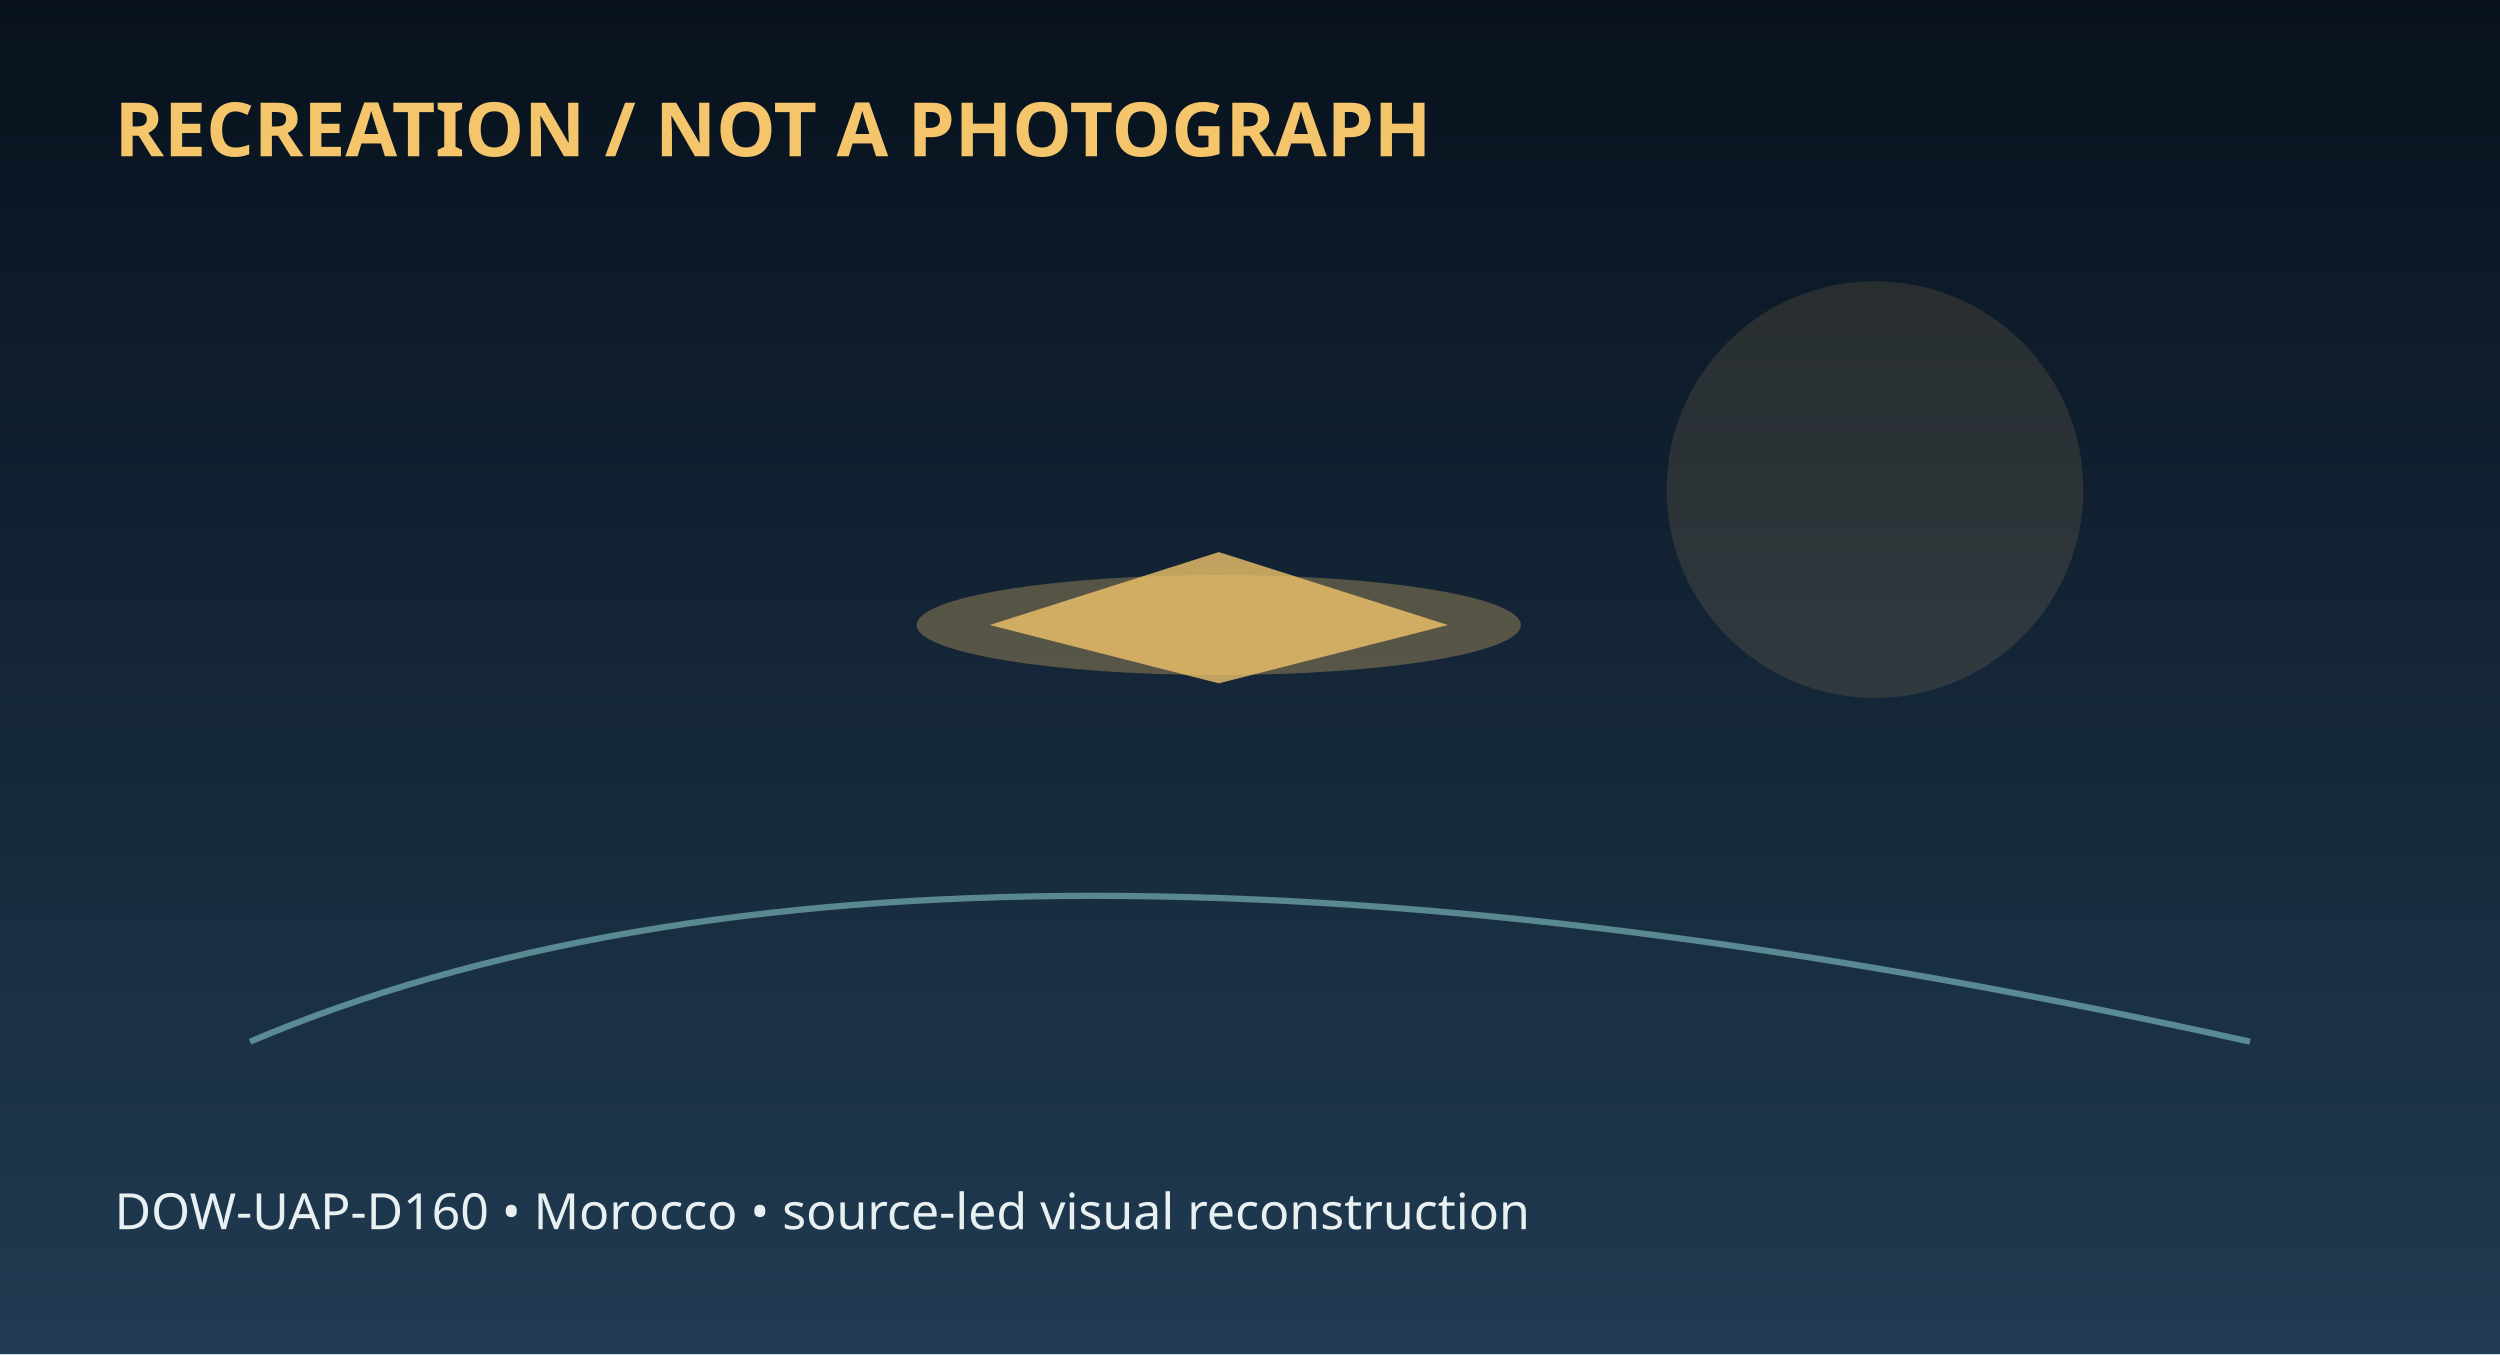
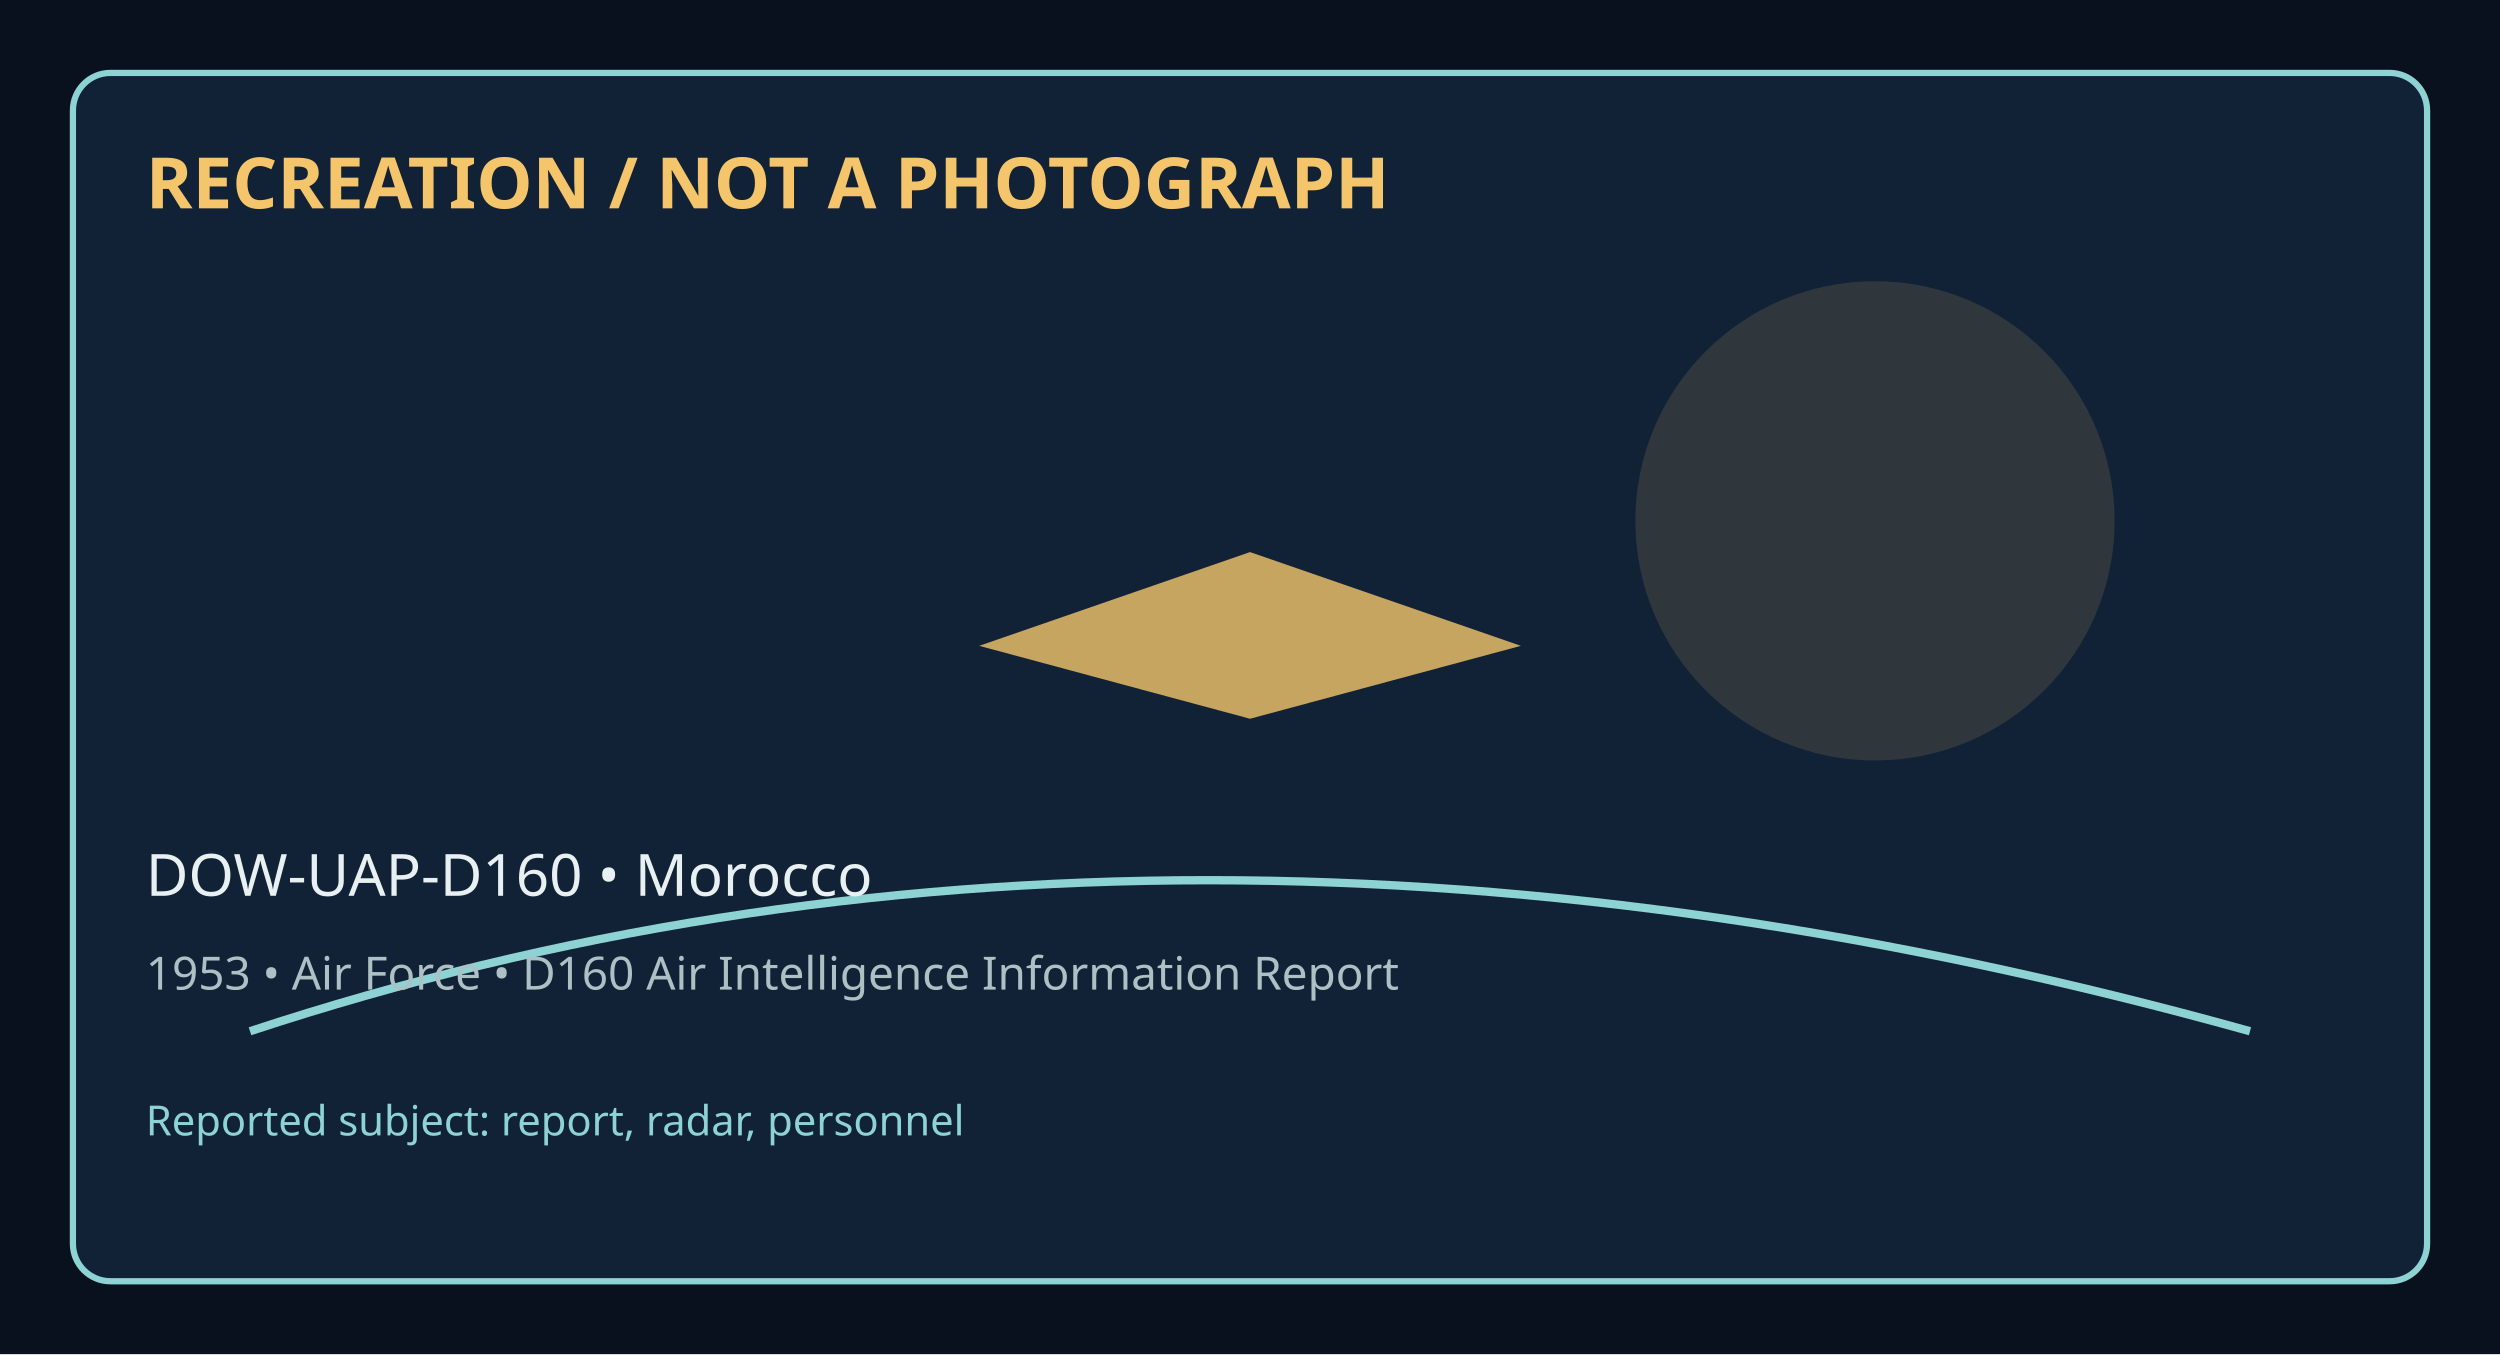
<svg xmlns="http://www.w3.org/2000/svg" viewBox="0 0 1200 650">
-   <defs>
-     <linearGradient id="g" x2="0" y2="1">
-       <stop stop-color="#08111d" />
-       <stop offset="1" stop-color="#203b52" />
-     </linearGradient>
-   </defs>
-   <rect width="1200" height="650" fill="url(#g)" />
-   <circle cx="900" cy="235" r="100" fill="#f4c56b" opacity=".12" />
-   <path d="M120 500 Q450 360 1080 500" fill="none" stroke="#8ed3d4" stroke-width="3" opacity=".55" />
-   <path d="M475 300 l110 -35 110 35 -110 28z" fill="#f4c56b" opacity=".78" />
-   <ellipse cx="585" cy="300" rx="145" ry="24" fill="#f4c56b" opacity=".3" />
-   <text x="55" y="75" fill="#f4c56b" font-family="sans-serif" font-size="36" font-weight="700">RECREATION / NOT A PHOTOGRAPH</text>
-   <text x="55" y="590" fill="#e8f0f2" font-family="sans-serif" font-size="24">DOW-UAP-D160 • Morocco • source-led visual reconstruction</text>
+   <rect width="1200" height="650" fill="#08111d" />
+   <rect x="35" y="35" width="1130" height="580" rx="18" fill="#112236" stroke="#8ed3d4" stroke-width="3" />
+   <circle cx="900" cy="250" r="115" fill="#f4c56b" opacity=".13" />
+   <path d="M120 495 Q560 350 1080 495" fill="none" stroke="#8ed3d4" stroke-width="4" />
+   <path d="M470 310 L600 265 L730 310 L600 345 Z" fill="#f4c56b" opacity=".8" />
+   <text x="70" y="100" fill="#f4c56b" font-family="sans-serif" font-size="34" font-weight="700">RECREATION / NOT A PHOTOGRAPH</text>
+   <text x="70" y="430" fill="#e8f0f2" font-family="sans-serif" font-size="28">DOW-UAP-D160 • Morocco</text>
+   <text x="70" y="475" fill="#adc1c5" font-family="sans-serif" font-size="22">1953 • Air Force • D160 Air Intelligence Information Report</text>
+   <text x="70" y="545" fill="#8ed3d4" font-family="sans-serif" font-size="20">Reported subject: report, radar, personnel</text>
</svg>
